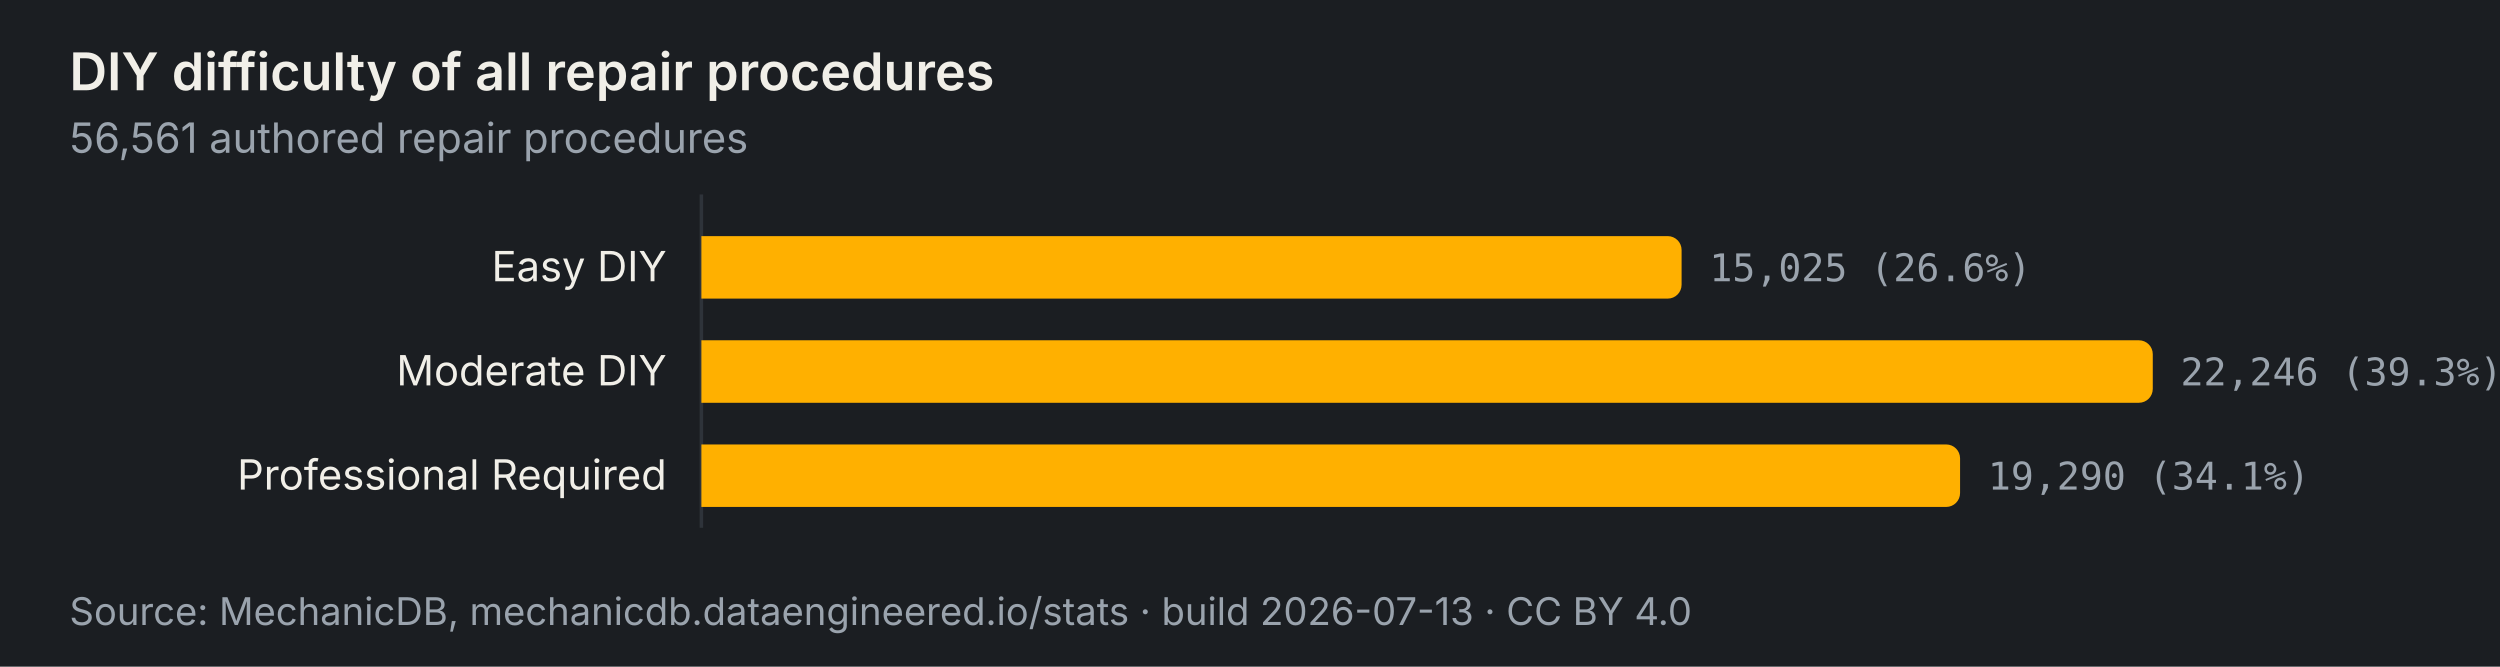
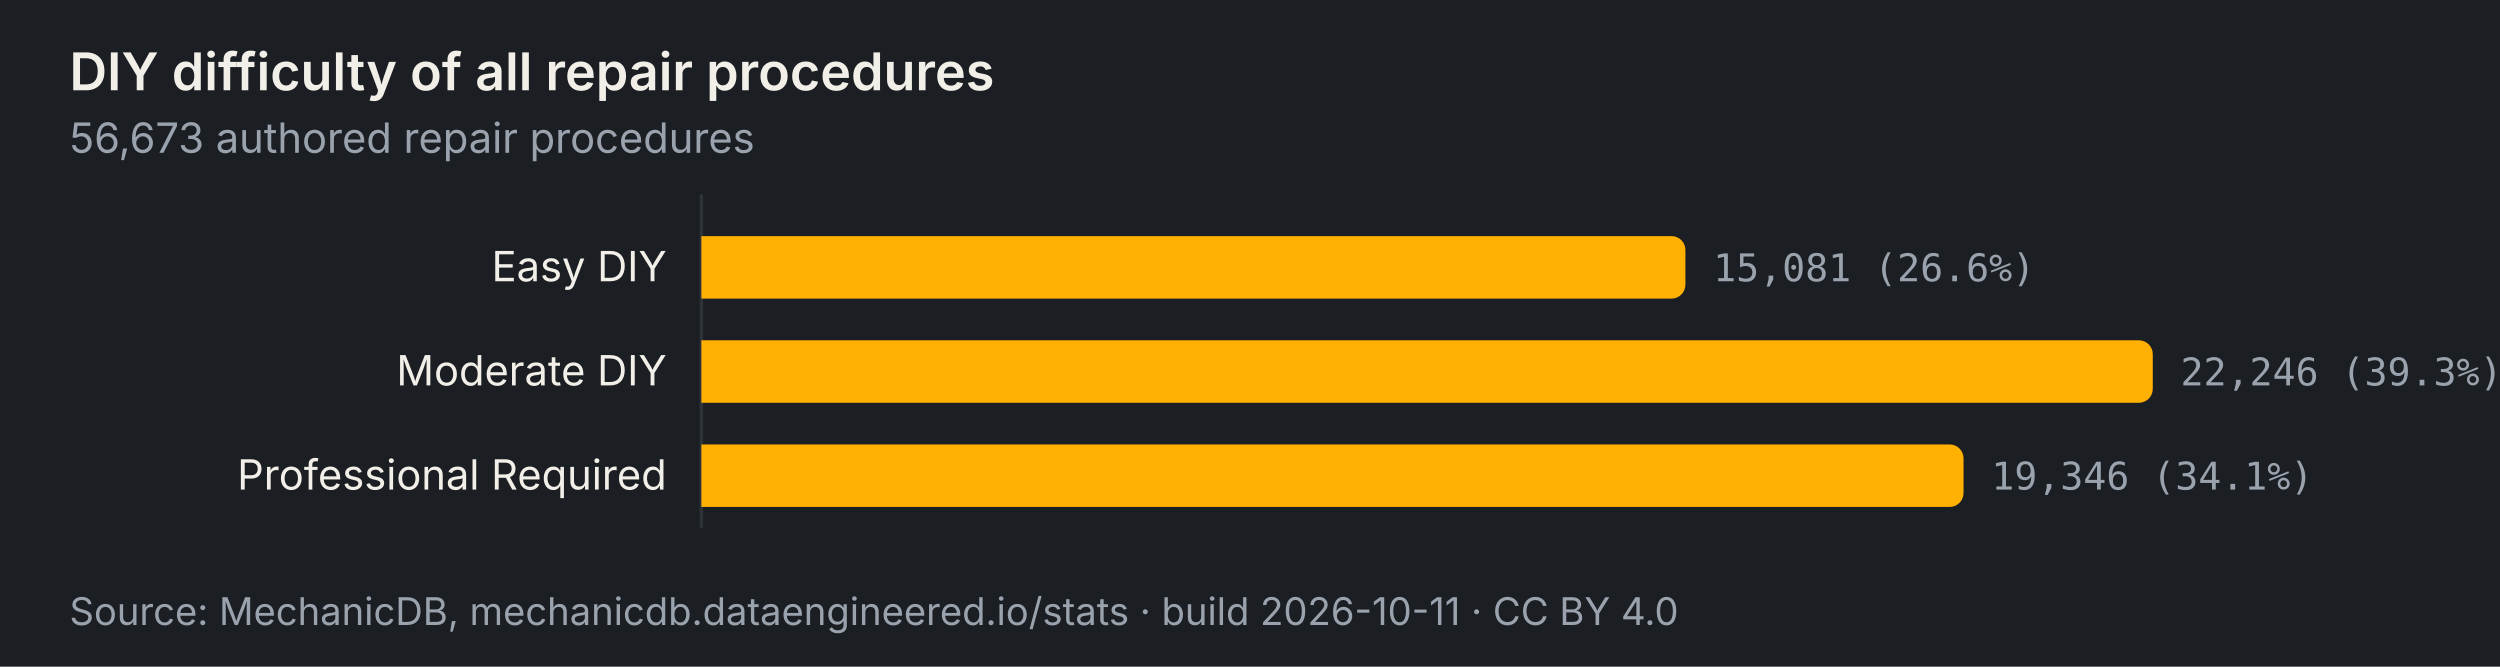
<svg xmlns="http://www.w3.org/2000/svg" viewBox="0 0 720 192" width="720" height="192" role="img" aria-labelledby="t-difficulty-all-fixes d-difficulty-all-fixes" font-family="'Archivo', system-ui, -apple-system, 'Segoe UI', sans-serif" font-size="12">
  <rect width="720" height="192" fill="#1b1e22" />
  <text x="20" y="26" font-size="15" font-weight="600" fill="#f1efe8">DIY difficulty of all repair procedures</text>
-   <text x="20" y="44" font-size="12" fill="#9aa3ad">56,561 authored repair procedures</text>
+   <text x="20" y="44" font-size="12" fill="#9aa3ad">56,673 authored repair procedures</text>
  <line x1="202" y1="56" x2="202" y2="152" stroke="#2e333a" stroke-width="1" />
  <g>
    <rect x="0" y="62" width="720" height="30" fill="transparent" />
-     <path d="M202 68.0 h278.3 a4 4 0 0 1 4 4 v10 a4 4 0 0 1 -4 4 h-278.3 z" fill="#ffb000" />
+     <path d="M202 68.0 h279.4 a4 4 0 0 1 4 4 v10 a4 4 0 0 1 -4 4 h-279.4 z" fill="#ffb000" />
    <text x="192" y="81.0" text-anchor="end" fill="#f1efe8">Easy DIY</text>
-     <text x="492.3" y="81.0" fill="#9aa3ad" font-family="'IBM Plex Mono', ui-monospace, Menlo, Consolas, monospace" font-size="11">15,025 (26.6%)</text>
+     <text x="493.4" y="81.0" fill="#9aa3ad" font-family="'IBM Plex Mono', ui-monospace, Menlo, Consolas, monospace" font-size="11">15,081 (26.6%)</text>
  </g>
  <g>
    <rect x="0" y="92" width="720" height="30" fill="transparent" />
    <path d="M202 98.0 h414.0 a4 4 0 0 1 4 4 v10 a4 4 0 0 1 -4 4 h-414.0 z" fill="#ffb000" />
    <text x="192" y="111.0" text-anchor="end" fill="#f1efe8">Moderate DIY</text>
    <text x="628.0" y="111.0" fill="#9aa3ad" font-family="'IBM Plex Mono', ui-monospace, Menlo, Consolas, monospace" font-size="11">22,246 (39.3%)</text>
  </g>
  <g>
    <rect x="0" y="122" width="720" height="30" fill="transparent" />
-     <path d="M202 128.0 h358.5 a4 4 0 0 1 4 4 v10 a4 4 0 0 1 -4 4 h-358.5 z" fill="#ffb000" />
+     <path d="M202 128.0 h359.5 a4 4 0 0 1 4 4 v10 a4 4 0 0 1 -4 4 h-359.5 z" fill="#ffb000" />
    <text x="192" y="141.0" text-anchor="end" fill="#f1efe8">Professional Required</text>
-     <text x="572.5" y="141.0" fill="#9aa3ad" font-family="'IBM Plex Mono', ui-monospace, Menlo, Consolas, monospace" font-size="11">19,290 (34.1%)</text>
+     <text x="573.5" y="141.0" fill="#9aa3ad" font-family="'IBM Plex Mono', ui-monospace, Menlo, Consolas, monospace" font-size="11">19,346 (34.1%)</text>
  </g>
-   <text x="20" y="180" font-size="11" fill="#9aa3ad">Source: MechanicDB, mechanicdb.dataengineered.io/stats · build 2026-07-13 · CC BY 4.0</text>
+   <text x="20" y="180" font-size="11" fill="#9aa3ad">Source: MechanicDB, mechanicdb.dataengineered.io/stats · build 2026-10-11 · CC BY 4.0</text>
</svg>
